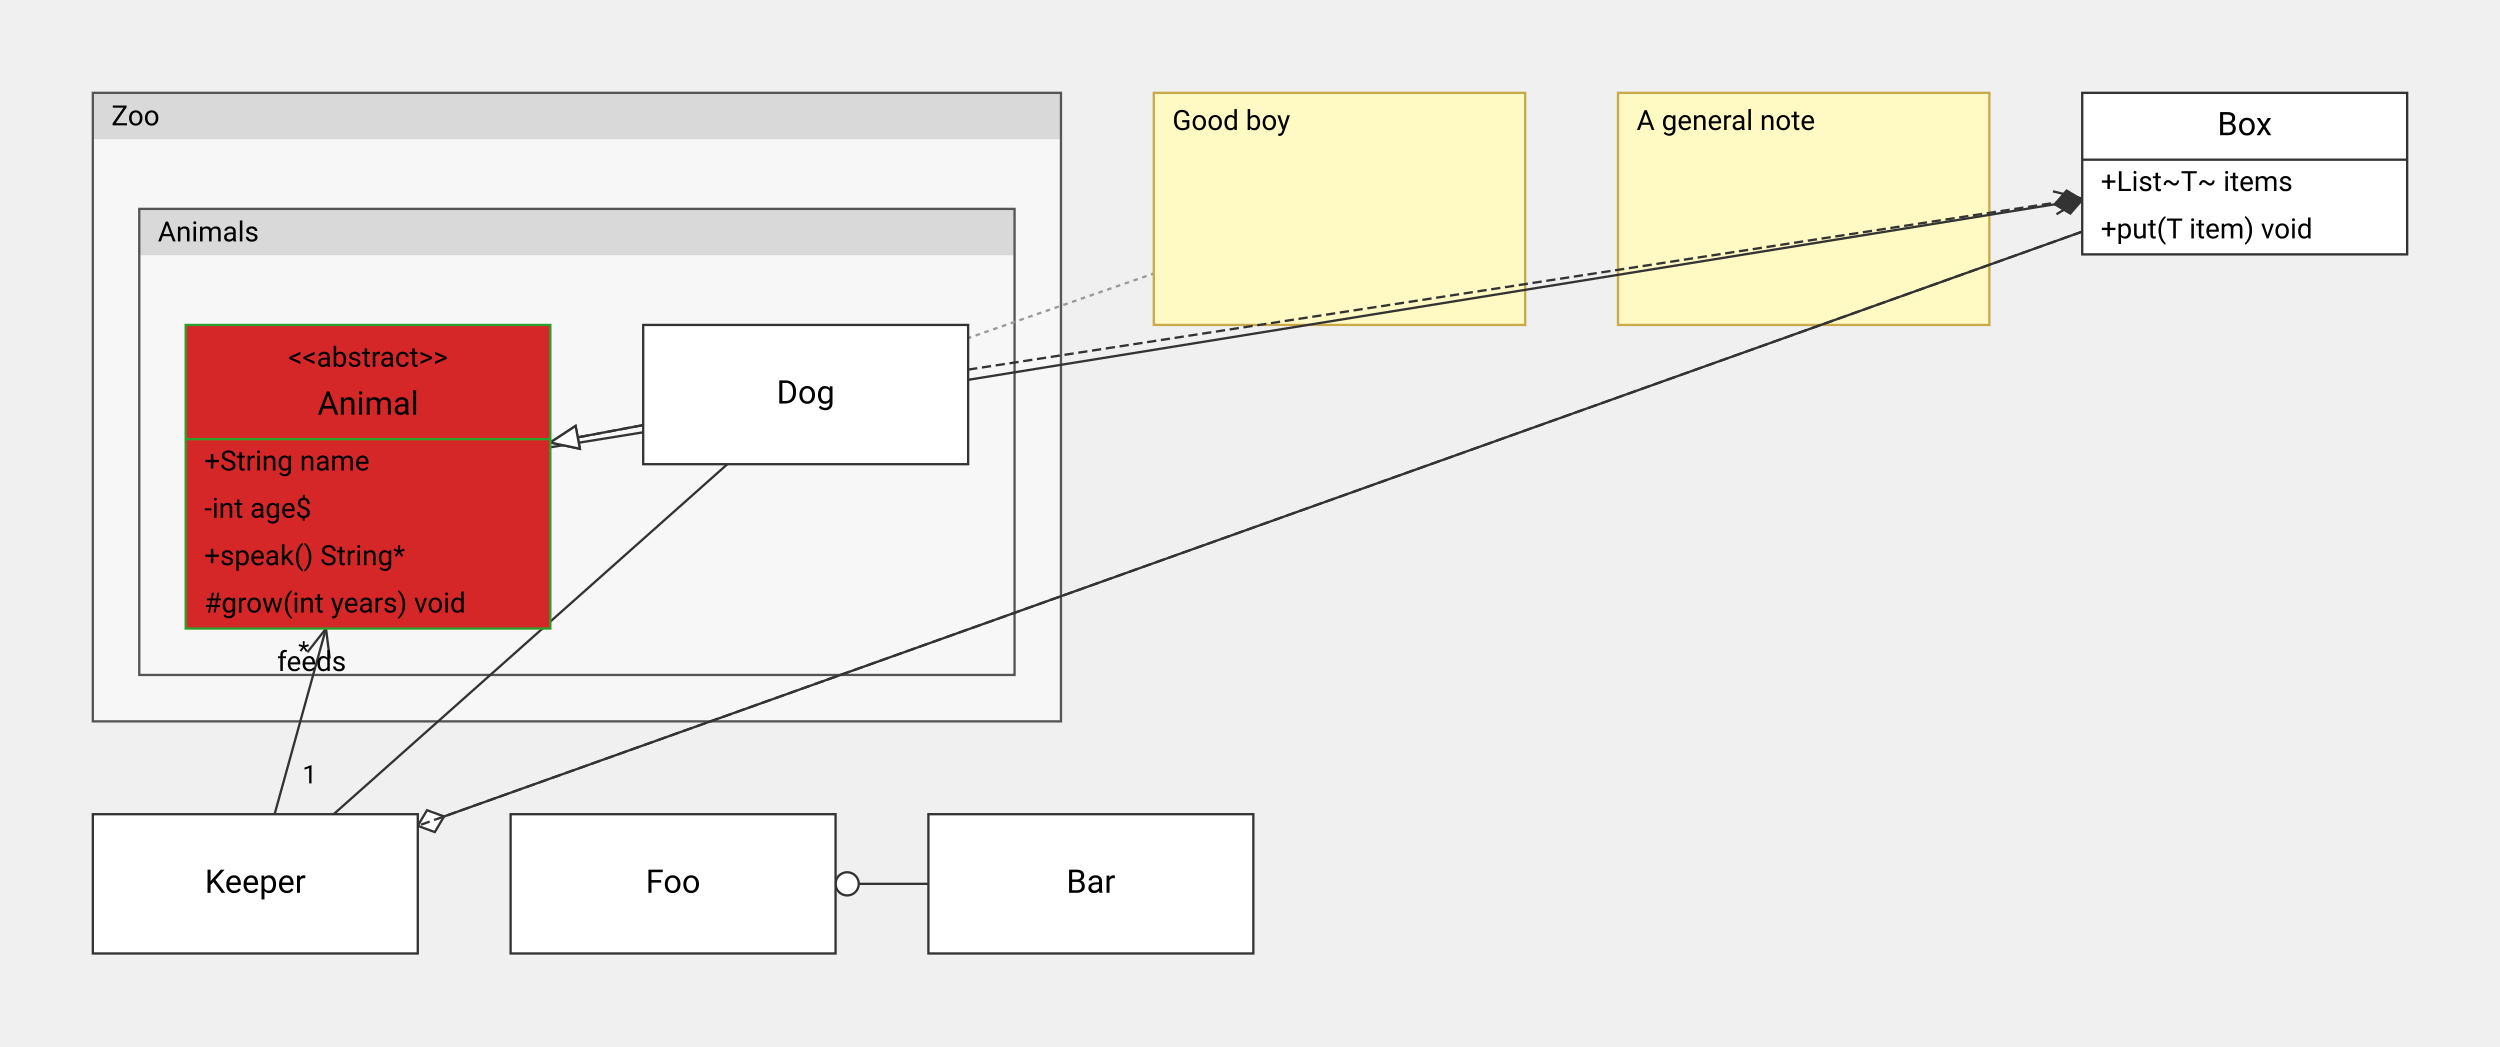
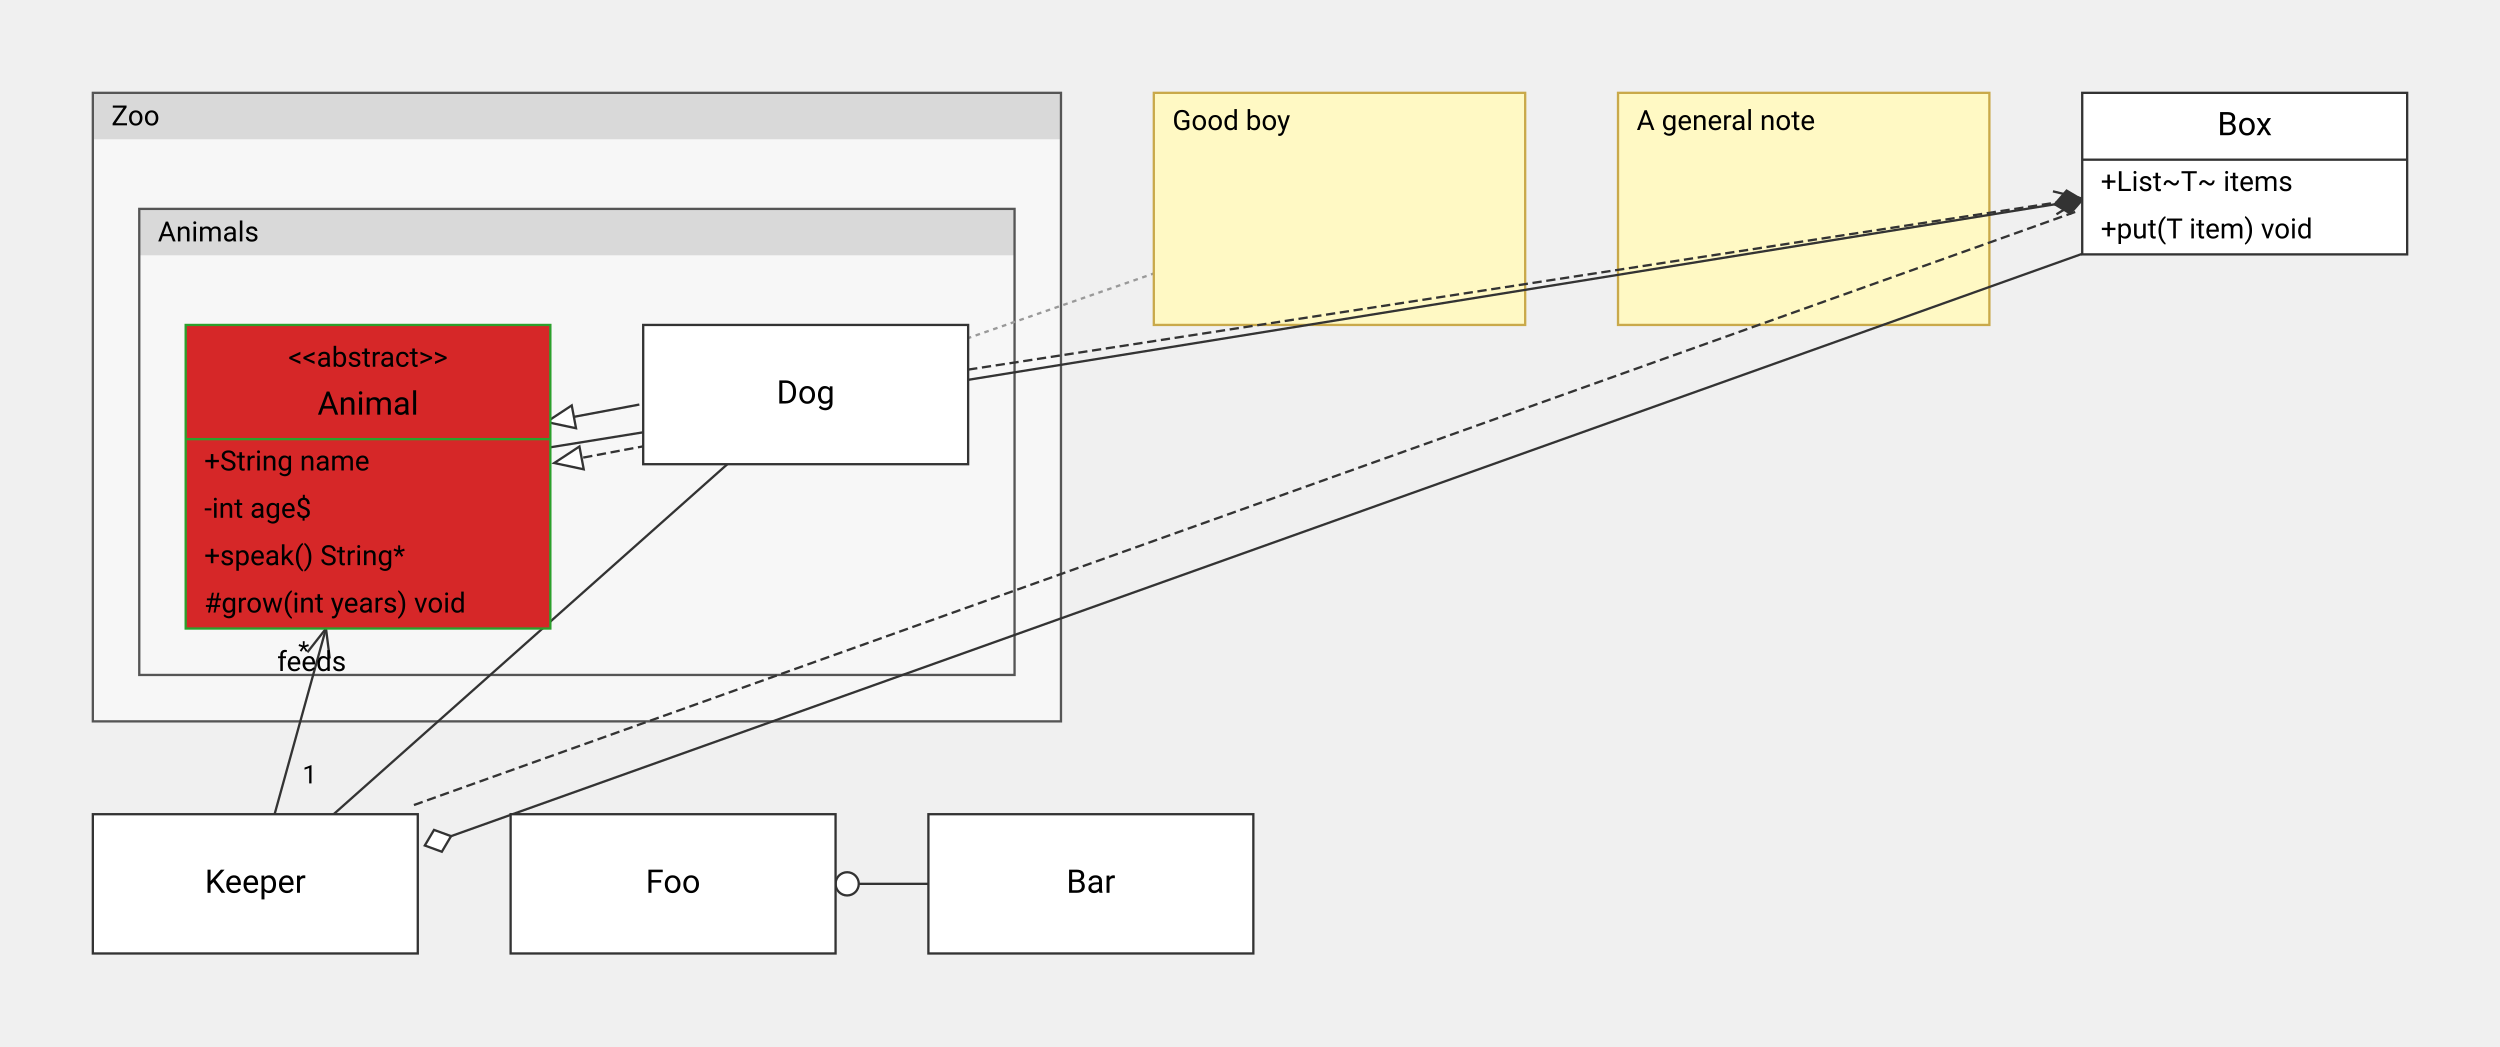
<svg xmlns="http://www.w3.org/2000/svg" width="1077.12" height="450.8" viewBox="0 0 1077.12 450.8">
  <defs>
    <marker id="arrowhead" markerWidth="10" markerHeight="10" refX="9" refY="3" orient="auto-start-reverse">
      <path d="M0,0 L0,6 L9,3 z" fill="#333333" />
    </marker>
  </defs>
  <g data-container-id="Zoo">
    <rect x="40" y="40" width="417.12" height="270.8" fill="#f7f7f7" stroke="#555555" />
    <rect x="40" y="40" width="417.12" height="20" fill="#555555" opacity="0.18" />
    <text x="48" y="54" font-size="12" font-family="system-ui, -apple-system, &quot;Segoe UI&quot;, Roboto, sans-serif">Zoo</text>
  </g>
  <g data-container-id="Zoo.Animals">
    <rect x="60" y="90" width="377.12" height="200.8" fill="#f7f7f7" stroke="#555555" />
    <rect x="60" y="90" width="377.12" height="20" fill="#555555" opacity="0.18" />
    <text x="68" y="104" font-size="12" font-family="system-ui, -apple-system, &quot;Segoe UI&quot;, Roboto, sans-serif">Animals</text>
  </g>
  <g data-container-id="note1">
    <line x1="577.12" y1="90" x2="347.12" y2="170" stroke="#999999" stroke-dasharray="2,2" />
    <rect x="497.12" y="40" width="160" height="100" fill="#fff9c4" stroke="#c9a94a" />
    <text x="505.12" y="56" font-size="12" font-family="system-ui, -apple-system, &quot;Segoe UI&quot;, Roboto, sans-serif">Good boy</text>
  </g>
  <g data-container-id="note2">
    <rect x="697.12" y="40" width="160" height="100" fill="#fff9c4" stroke="#c9a94a" />
    <text x="705.12" y="56" font-size="12" font-family="system-ui, -apple-system, &quot;Segoe UI&quot;, Roboto, sans-serif">A general note</text>
  </g>
  <g data-edge-id="e1">
-     <line x1="237.12" y1="190.651" x2="277.12" y2="183.142" stroke="#333333" />
-     <polygon points="237.12,190.651 249.837,193.351 247.991,183.523" fill="white" stroke="#333333" />
+     <line x1="235.459" y1="181.806" x2="275.459" y2="174.296" stroke="#333333" />
+     <polygon points="235.459,181.806 248.176,184.506 246.331,174.677" fill="white" stroke="#333333" />
  </g>
  <g data-edge-id="e2">
    <line x1="118.306" y1="350.8" x2="140.454" y2="270.8" stroke="#333333" />
    <line x1="140.454" y1="270.8" x2="132.433" y2="281.031" stroke="#333333" />
    <line x1="140.454" y1="270.8" x2="142.071" y2="283.699" stroke="#333333" />
    <text x="130.285" y="337.515" font-size="11" font-family="system-ui, -apple-system, &quot;Segoe UI&quot;, Roboto, sans-serif">1</text>
    <text x="128.475" y="284.085" font-size="11" font-family="system-ui, -apple-system, &quot;Segoe UI&quot;, Roboto, sans-serif">*</text>
    <text x="134.28" y="289.1" text-anchor="middle" font-size="12" font-family="system-ui, -apple-system, &quot;Segoe UI&quot;, Roboto, sans-serif" fill="#000000">feeds</text>
  </g>
  <g data-edge-id="e3">
    <line x1="897.12" y1="86.107" x2="237.12" y2="192.711" stroke="#333333" />
    <polygon points="897.12,86.107 890.399,82.127 885.274,88.02 891.994,91.999" fill="#333333" stroke="#333333" />
  </g>
  <g data-edge-id="e4">
-     <line x1="180" y1="355.809" x2="897.12" y2="99.791" stroke="#333333" />
-     <polygon points="180,355.809 187.332,358.501 191.301,351.775 183.97,349.083" fill="white" stroke="#333333" />
+     <line x1="183.026" y1="364.285" x2="900.146" y2="108.267" stroke="#333333" />
+     <polygon points="183.026,364.285 190.358,366.977 194.327,360.251 186.996,357.559" fill="white" stroke="#333333" />
  </g>
  <g data-edge-id="e5">
    <line x1="417.12" y1="159.252" x2="897.12" y2="85.548" stroke="#333333" stroke-dasharray="4 2" />
    <line x1="897.12" y1="85.548" x2="884.5" y2="82.428" stroke="#333333" />
    <line x1="897.12" y1="85.548" x2="886.018" y2="92.312" stroke="#333333" />
  </g>
  <g data-edge-id="e6">
-     <line x1="277.12" y1="183.142" x2="237.12" y2="190.651" stroke="#333333" stroke-dasharray="4 2" />
-     <polygon points="237.12,190.651 249.837,193.351 247.991,183.523" fill="white" stroke="#333333" />
+     <line x1="278.781" y1="191.987" x2="238.781" y2="199.497" stroke="#333333" stroke-dasharray="4 2" />
+     <polygon points="238.781,199.497 251.497,202.197 249.652,192.368" fill="white" stroke="#333333" />
  </g>
  <g data-edge-id="e7">
    <line x1="143.746" y1="350.8" x2="313.374" y2="200" stroke="#333333" />
  </g>
  <g data-edge-id="e8">
-     <line x1="897.12" y1="99.791" x2="180" y2="355.809" stroke="#333333" stroke-dasharray="4 2" />
+     <line x1="894.094" y1="91.315" x2="176.974" y2="347.333" stroke="#333333" stroke-dasharray="4 2" />
  </g>
  <g data-edge-id="e9">
    <line x1="360" y1="380.8" x2="400" y2="380.8" stroke="#333333" />
    <circle cx="365" cy="380.8" r="5" fill="white" stroke="#333333" />
  </g>
  <g data-node-id="Animal">
    <rect x="80" y="140" width="157.12" height="130.8" fill="#d62728" stroke="#2ca02c" />
    <line x1="80" y1="189.2" x2="237.12" y2="189.2" stroke="#2ca02c" />
    <text x="158.56" y="158" text-anchor="middle" font-size="12" font-family="system-ui, -apple-system, &quot;Segoe UI&quot;, Roboto, sans-serif">&lt;&lt;abstract&gt;&gt;</text>
    <text x="158.56" y="174.8" dominant-baseline="middle" text-anchor="middle" font-size="14" font-family="system-ui, -apple-system, &quot;Segoe UI&quot;, Roboto, sans-serif" fill="#000000">Animal</text>
    <text x="88" y="199.4" dominant-baseline="middle" font-size="12" font-family="system-ui, -apple-system, &quot;Segoe UI&quot;, Roboto, sans-serif">+String name</text>
    <text x="88" y="219.8" dominant-baseline="middle" font-size="12" font-family="system-ui, -apple-system, &quot;Segoe UI&quot;, Roboto, sans-serif">-int age$</text>
    <text x="88" y="240.2" dominant-baseline="middle" font-size="12" font-family="system-ui, -apple-system, &quot;Segoe UI&quot;, Roboto, sans-serif">+speak() String*</text>
    <text x="88" y="260.6" dominant-baseline="middle" font-size="12" font-family="system-ui, -apple-system, &quot;Segoe UI&quot;, Roboto, sans-serif">#grow(int years) void</text>
  </g>
  <g data-node-id="Dog">
    <rect x="277.12" y="140" width="140" height="60" fill="#ffffff" stroke="#333333" />
    <text x="347.12" y="170" dominant-baseline="middle" text-anchor="middle" font-size="14" font-family="system-ui, -apple-system, &quot;Segoe UI&quot;, Roboto, sans-serif" fill="#000000">Dog</text>
  </g>
  <g data-node-id="Box">
    <rect x="897.12" y="40" width="140" height="69.6" fill="#ffffff" stroke="#333333" />
    <line x1="897.12" y1="68.8" x2="1037.12" y2="68.8" stroke="#333333" />
    <text x="967.12" y="54.4" dominant-baseline="middle" text-anchor="middle" font-size="14" font-family="system-ui, -apple-system, &quot;Segoe UI&quot;, Roboto, sans-serif" fill="#000000">Box</text>
    <text x="905.12" y="79" dominant-baseline="middle" font-size="12" font-family="system-ui, -apple-system, &quot;Segoe UI&quot;, Roboto, sans-serif">+List~T~ items</text>
    <text x="905.12" y="99.4" dominant-baseline="middle" font-size="12" font-family="system-ui, -apple-system, &quot;Segoe UI&quot;, Roboto, sans-serif">+put(T item) void</text>
  </g>
  <g data-node-id="Keeper">
    <rect x="40" y="350.8" width="140" height="60" fill="#ffffff" stroke="#333333" />
    <text x="110" y="380.8" dominant-baseline="middle" text-anchor="middle" font-size="14" font-family="system-ui, -apple-system, &quot;Segoe UI&quot;, Roboto, sans-serif" fill="#000000">Keeper</text>
  </g>
  <g data-node-id="Foo">
    <rect x="220" y="350.8" width="140" height="60" fill="#ffffff" stroke="#333333" />
    <text x="290" y="380.8" dominant-baseline="middle" text-anchor="middle" font-size="14" font-family="system-ui, -apple-system, &quot;Segoe UI&quot;, Roboto, sans-serif" fill="#000000">Foo</text>
  </g>
  <g data-node-id="Bar">
    <rect x="400" y="350.8" width="140" height="60" fill="#ffffff" stroke="#333333" />
    <text x="470" y="380.8" dominant-baseline="middle" text-anchor="middle" font-size="14" font-family="system-ui, -apple-system, &quot;Segoe UI&quot;, Roboto, sans-serif" fill="#000000">Bar</text>
  </g>
</svg>
